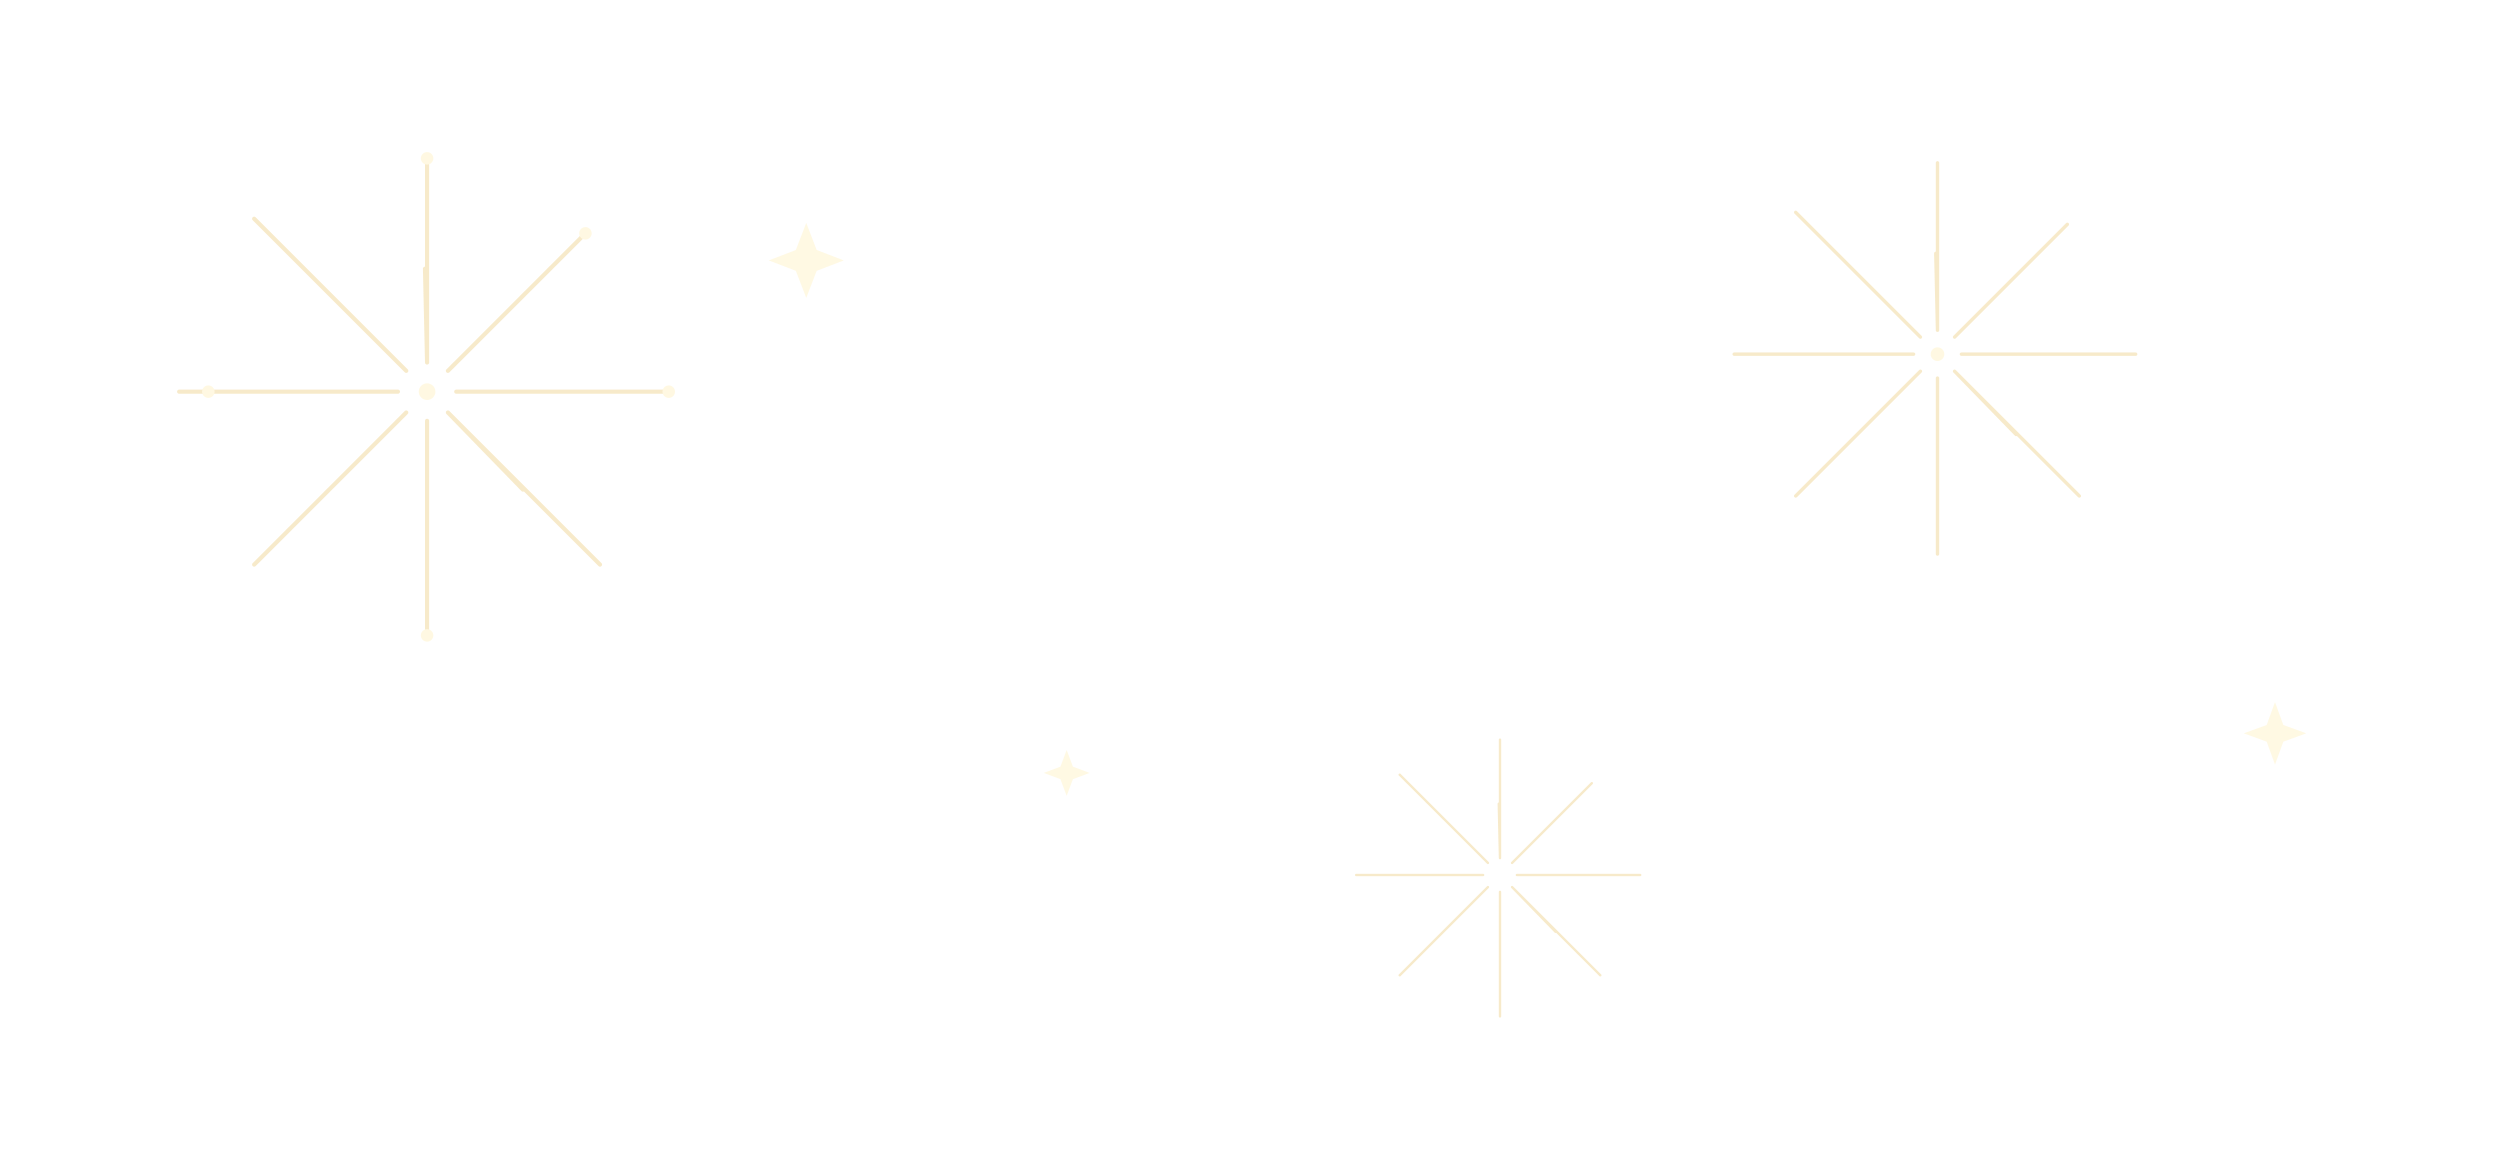
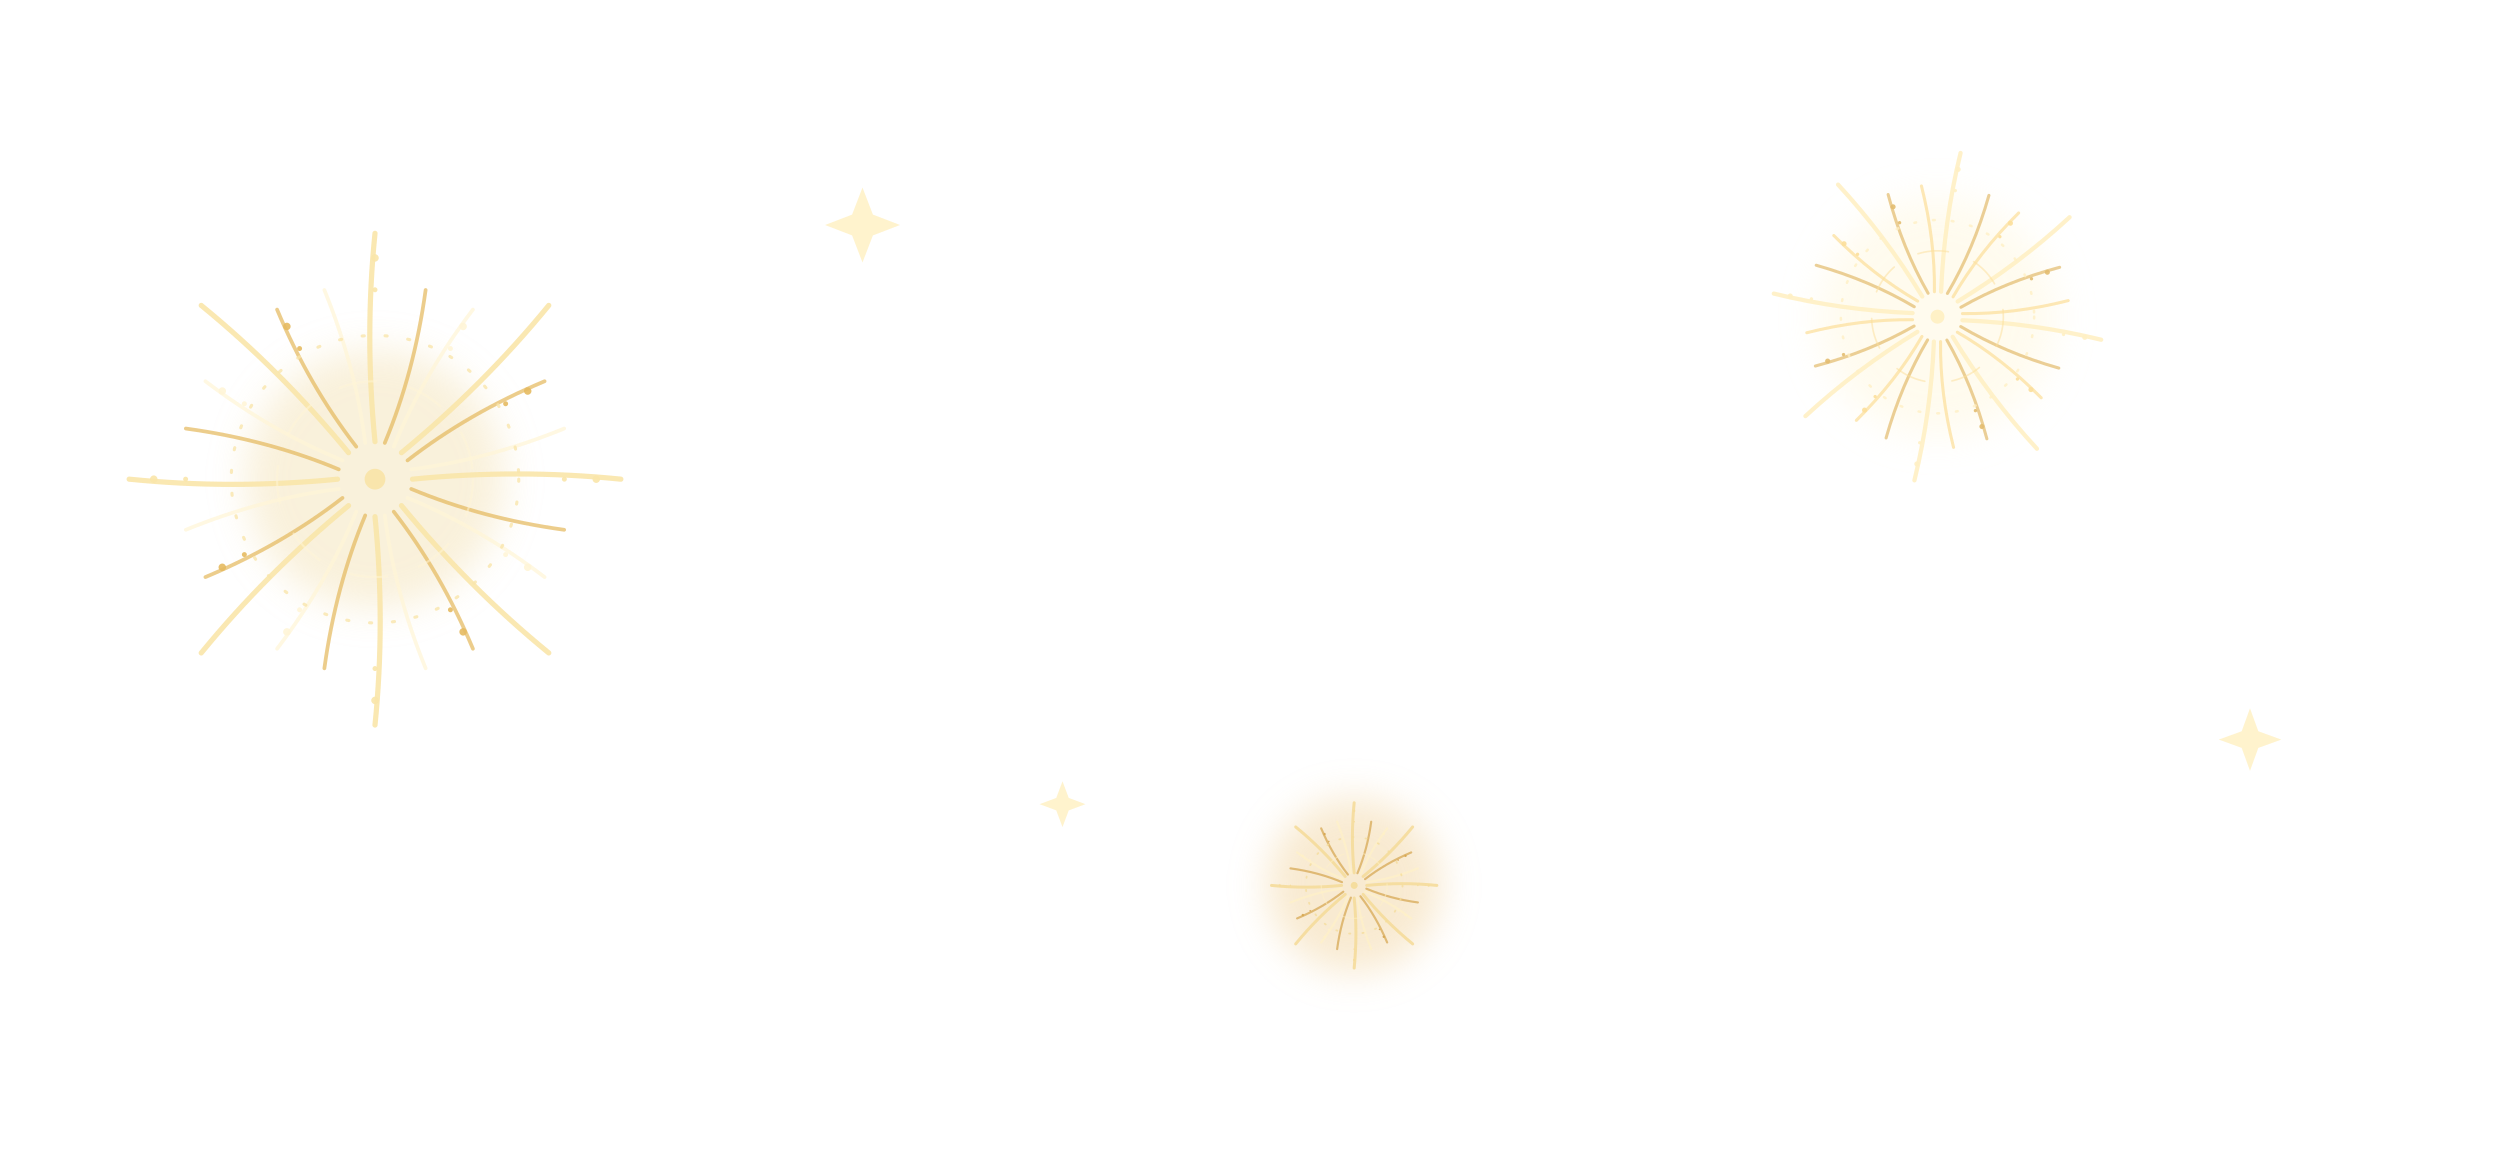
<svg xmlns="http://www.w3.org/2000/svg" viewBox="0 0 1200 560" fill="none">
-   <g stroke="#edcf86" stroke-width="2" stroke-linecap="round" opacity=".44">
-     <g transform="translate(205 188)">
-       <path d="M0-14V-112M10-10 76-76M14 0h102M10 10l73 73M0 14v103M-10 10l-73 73M-14 0h-105M-10-10l-73-73M0-14l-1-45M10-10l37-37M14 0h50M10 10l36 37M0 14v51M-10 10l-37 37M-14 0h-51M-10-10l-37-37" />
-       <circle r="4" fill="#fff0bd" stroke="none" />
-       <circle cx="0" cy="-112" r="3" fill="#fff0bd" stroke="none" />
-       <circle cx="76" cy="-76" r="3" fill="#fff0bd" stroke="none" />
-       <circle cx="116" r="3" fill="#fff0bd" stroke="none" />
-       <circle cy="117" r="3" fill="#fff0bd" stroke="none" />
-       <circle cx="-105" r="3" fill="#fff0bd" stroke="none" />
-     </g>
-     <g transform="translate(930 170) scale(.82)">
-       <path d="M0-14V-112M10-10 76-76M14 0h102M10 10l73 73M0 14v103M-10 10l-73 73M-14 0h-105M-10-10l-73-73M0-14l-1-45M10-10l37-37M14 0h50M10 10l36 37M0 14v51M-10 10l-37 37M-14 0h-51M-10-10l-37-37" />
-       <circle r="4" fill="#fff0bd" stroke="none" />
-     </g>
-     <g transform="translate(720 420) scale(.58)">
-       <path d="M0-14V-112M10-10 76-76M14 0h102M10 10l73 73M0 14v103M-10 10l-73 73M-14 0h-105M-10-10l-73-73M0-14l-1-45M10-10l37-37M14 0h50M10 10l36 37M0 14v51M-10 10l-37 37M-14 0h-51M-10-10l-37-37" />
-     </g>
+   <defs>
+     <radialGradient id="glow">
+       <stop stop-color="#fff5d0" stop-opacity="1" />
+       <stop offset="1" stop-color="#edc56f" stop-opacity="0" />
+     </radialGradient>
+     <filter id="soft" x="-80%" y="-80%" width="260%" height="260%">
+       <feGaussianBlur stdDeviation="9" />
+     </filter>
+   </defs>
+   <g opacity=".28" filter="url(#soft)">
+     <circle cx="180" cy="230" r="62" fill="#eacb7c" />
+     <circle cx="930" cy="152" r="57" fill="#fff1c3" />
+     <circle cx="650" cy="425" r="42" fill="#e7b458" />
  </g>
-   <g fill="#fff0bd" opacity=".42">
-     <path d="m387 107 5 13 13 5-13 5-5 13-5-13-13-5 13-5zM1092 337l4 11 11 4-11 4-4 11-4-11-11-4 11-4zM512 360l3 8 8 3-8 3-3 8-3-8-8-3 8-3z" />
+   <g transform="translate(180 230) scale(1.0)" stroke-linecap="round" fill="none">
+     <path d="M18.0 0.0 Q68.4 -5.0 118.0 0.0" stroke="#f9e5aa" stroke-width="2.5" opacity="0.9" />
+     <circle cx="90.9" cy="0.0" r="1.2" fill="#f9e5aa" opacity=".9" />
+     <circle cx="106.2" cy="0.0" r="1.8" fill="#f9e5aa" opacity=".9" />
+     <path d="M17.4 4.7 Q51.4 18.9 90.8 24.3" stroke="#e5ba60" stroke-width="1.8" opacity="0.72" />
+     <path d="M15.6 9.0 Q49.7 22.9 81.4 47.0" stroke="#fff5d7" stroke-width="1.8" opacity="0.72" />
+     <circle cx="62.7" cy="36.2" r="1.2" fill="#fff5d7" opacity=".9" />
+     <circle cx="73.3" cy="42.3" r="1.8" fill="#fff5d7" opacity=".9" />
+     <path d="M12.7 12.7 Q44.9 51.9 83.4 83.4" stroke="#f9e5aa" stroke-width="2.5" opacity="0.9" />
+     <path d="M9.0 15.6 Q31.6 44.7 47.0 81.4" stroke="#e5ba60" stroke-width="1.8" opacity="0.72" />
+     <circle cx="36.2" cy="62.7" r="1.2" fill="#e5ba60" opacity=".9" />
+     <circle cx="42.3" cy="73.3" r="1.8" fill="#e5ba60" opacity=".9" />
+     <path d="M4.7 17.4 Q9.3 54.0 24.3 90.8" stroke="#fff5d7" stroke-width="1.8" opacity="0.72" />
+     <path d="M0.0 18.0 Q5.0 68.4 0.0 118.0" stroke="#f9e5aa" stroke-width="2.5" opacity="0.9" />
+     <circle cx="0.0" cy="90.9" r="1.2" fill="#f9e5aa" opacity=".9" />
+     <circle cx="0.0" cy="106.2" r="1.8" fill="#f9e5aa" opacity=".9" />
+     <path d="M-4.7 17.4 Q-18.9 51.4 -24.3 90.8" stroke="#e5ba60" stroke-width="1.8" opacity="0.72" />
+     <path d="M-9.0 15.6 Q-22.9 49.7 -47.0 81.4" stroke="#fff5d7" stroke-width="1.8" opacity="0.72" />
+     <circle cx="-36.2" cy="62.7" r="1.2" fill="#fff5d7" opacity=".9" />
+     <circle cx="-42.3" cy="73.3" r="1.8" fill="#fff5d7" opacity=".9" />
+     <path d="M-12.7 12.7 Q-51.9 44.9 -83.4 83.4" stroke="#f9e5aa" stroke-width="2.5" opacity="0.9" />
+     <path d="M-15.6 9.0 Q-44.7 31.6 -81.4 47.0" stroke="#e5ba60" stroke-width="1.8" opacity="0.72" />
+     <circle cx="-62.7" cy="36.2" r="1.2" fill="#e5ba60" opacity=".9" />
+     <circle cx="-73.3" cy="42.3" r="1.8" fill="#e5ba60" opacity=".9" />
+     <path d="M-17.4 4.7 Q-54.0 9.3 -90.8 24.3" stroke="#fff5d7" stroke-width="1.8" opacity="0.72" />
+     <path d="M-18.0 0.0 Q-68.4 5.0 -118.0 0.0" stroke="#f9e5aa" stroke-width="2.5" opacity="0.9" />
+     <circle cx="-90.9" cy="0.0" r="1.2" fill="#f9e5aa" opacity=".9" />
+     <circle cx="-106.2" cy="0.0" r="1.8" fill="#f9e5aa" opacity=".9" />
+     <path d="M-17.4 -4.7 Q-51.4 -18.9 -90.8 -24.3" stroke="#e5ba60" stroke-width="1.8" opacity="0.72" />
+     <path d="M-15.6 -9.0 Q-49.7 -22.9 -81.4 -47.0" stroke="#fff5d7" stroke-width="1.8" opacity="0.72" />
+     <circle cx="-62.7" cy="-36.2" r="1.2" fill="#fff5d7" opacity=".9" />
+     <circle cx="-73.3" cy="-42.3" r="1.8" fill="#fff5d7" opacity=".9" />
+     <path d="M-12.7 -12.7 Q-44.9 -51.9 -83.4 -83.4" stroke="#f9e5aa" stroke-width="2.5" opacity="0.9" />
+     <path d="M-9.0 -15.6 Q-31.6 -44.7 -47.0 -81.4" stroke="#e5ba60" stroke-width="1.8" opacity="0.72" />
+     <circle cx="-36.2" cy="-62.7" r="1.2" fill="#e5ba60" opacity=".9" />
+     <circle cx="-42.3" cy="-73.3" r="1.8" fill="#e5ba60" opacity=".9" />
+     <path d="M-4.7 -17.4 Q-9.3 -54.0 -24.3 -90.8" stroke="#fff5d7" stroke-width="1.8" opacity="0.72" />
+     <path d="M-0.0 -18.0 Q-5.0 -68.4 -0.0 -118.0" stroke="#f9e5aa" stroke-width="2.5" opacity="0.9" />
+     <circle cx="-0.0" cy="-90.9" r="1.2" fill="#f9e5aa" opacity=".9" />
+     <circle cx="-0.0" cy="-106.2" r="1.8" fill="#f9e5aa" opacity=".9" />
+     <path d="M4.7 -17.4 Q18.9 -51.4 24.3 -90.8" stroke="#e5ba60" stroke-width="1.8" opacity="0.72" />
+     <path d="M9.0 -15.6 Q22.9 -49.7 47.0 -81.4" stroke="#fff5d7" stroke-width="1.8" opacity="0.72" />
+     <circle cx="36.2" cy="-62.7" r="1.2" fill="#fff5d7" opacity=".9" />
+     <circle cx="42.3" cy="-73.3" r="1.8" fill="#fff5d7" opacity=".9" />
+     <path d="M12.7 -12.7 Q51.9 -44.9 83.4 -83.4" stroke="#f9e5aa" stroke-width="2.5" opacity="0.9" />
+     <path d="M15.6 -9.0 Q44.7 -31.6 81.4 -47.0" stroke="#e5ba60" stroke-width="1.8" opacity="0.72" />
+     <circle cx="62.7" cy="-36.2" r="1.2" fill="#e5ba60" opacity=".9" />
+     <circle cx="73.3" cy="-42.3" r="1.8" fill="#e5ba60" opacity=".9" />
+     <path d="M17.4 -4.7 Q54.0 -9.3 90.8 -24.3" stroke="#fff5d7" stroke-width="1.8" opacity="0.72" />
+     <circle r="69.0" fill="none" stroke="#f9e5aa" stroke-width="1.5" stroke-dasharray="1 10" opacity=".78" />
+     <circle r="47.0" fill="none" stroke="#fff5d7" stroke-width="1" stroke-dasharray="18 16" opacity=".52" />
+     <circle r="5.0" fill="#f9e5aa" opacity=".95" filter="url(#glow)" />
+   </g>
+   <g transform="translate(930 152) scale(0.82)" stroke-linecap="round" fill="none">
+     <path d="M14.6 2.1 Q56.1 3.8 95.8 13.5" stroke="#fff0c4" stroke-width="2.5" opacity="0.9" />
+     <circle cx="73.8" cy="10.4" r="1.0" fill="#fff0c4" opacity=".9" />
+     <circle cx="86.2" cy="12.1" r="1.5" fill="#fff0c4" opacity=".9" />
+     <path d="M13.6 5.8 Q39.6 21.2 71.0 30.1" stroke="#e3bd70" stroke-width="1.8" opacity="0.72" />
+     <path d="M11.6 9.1 Q37.8 24.3 60.7 47.5" stroke="#fcdf9b" stroke-width="1.8" opacity="0.72" />
+     <circle cx="46.8" cy="36.5" r="1.0" fill="#fcdf9b" opacity=".9" />
+     <circle cx="54.7" cy="42.7" r="1.5" fill="#fcdf9b" opacity=".9" />
+     <path d="M8.9 11.8 Q30.5 47.3 58.2 77.3" stroke="#fff0c4" stroke-width="2.5" opacity="0.9" />
+     <path d="M5.5 13.7 Q20.5 39.9 28.9 71.5" stroke="#e3bd70" stroke-width="1.8" opacity="0.72" />
+     <circle cx="22.2" cy="55.0" r="1.0" fill="#e3bd70" opacity=".9" />
+     <circle cx="26.0" cy="64.3" r="1.5" fill="#e3bd70" opacity=".9" />
+     <path d="M1.8 14.6 Q1.4 44.9 9.4 76.5" stroke="#fcdf9b" stroke-width="1.8" opacity="0.72" />
+     <path d="M-2.1 14.6 Q-3.8 56.1 -13.5 95.8" stroke="#fff0c4" stroke-width="2.5" opacity="0.9" />
+     <circle cx="-10.4" cy="73.8" r="1.0" fill="#fff0c4" opacity=".9" />
+     <circle cx="-12.1" cy="86.2" r="1.5" fill="#fff0c4" opacity=".9" />
+     <path d="M-5.8 13.6 Q-21.2 39.6 -30.1 71.0" stroke="#e3bd70" stroke-width="1.8" opacity="0.72" />
+     <path d="M-9.1 11.6 Q-24.3 37.8 -47.5 60.7" stroke="#fcdf9b" stroke-width="1.8" opacity="0.72" />
+     <circle cx="-36.5" cy="46.8" r="1.0" fill="#fcdf9b" opacity=".9" />
+     <circle cx="-42.7" cy="54.7" r="1.5" fill="#fcdf9b" opacity=".9" />
+     <path d="M-11.8 8.9 Q-47.3 30.5 -77.3 58.2" stroke="#fff0c4" stroke-width="2.5" opacity="0.9" />
+     <path d="M-13.7 5.5 Q-39.9 20.5 -71.5 28.9" stroke="#e3bd70" stroke-width="1.8" opacity="0.72" />
+     <circle cx="-55.0" cy="22.2" r="1.0" fill="#e3bd70" opacity=".9" />
+     <circle cx="-64.3" cy="26.0" r="1.5" fill="#e3bd70" opacity=".9" />
+     <path d="M-14.6 1.8 Q-44.9 1.4 -76.5 9.4" stroke="#fcdf9b" stroke-width="1.8" opacity="0.72" />
+     <path d="M-14.6 -2.1 Q-56.1 -3.8 -95.8 -13.5" stroke="#fff0c4" stroke-width="2.5" opacity="0.9" />
+     <circle cx="-73.8" cy="-10.4" r="1.0" fill="#fff0c4" opacity=".9" />
+     <circle cx="-86.2" cy="-12.1" r="1.5" fill="#fff0c4" opacity=".9" />
+     <path d="M-13.6 -5.8 Q-39.6 -21.2 -71.0 -30.1" stroke="#e3bd70" stroke-width="1.8" opacity="0.72" />
+     <path d="M-11.6 -9.1 Q-37.8 -24.3 -60.7 -47.5" stroke="#fcdf9b" stroke-width="1.8" opacity="0.72" />
+     <circle cx="-46.8" cy="-36.5" r="1.0" fill="#fcdf9b" opacity=".9" />
+     <circle cx="-54.7" cy="-42.7" r="1.5" fill="#fcdf9b" opacity=".9" />
+     <path d="M-8.9 -11.8 Q-30.5 -47.3 -58.2 -77.3" stroke="#fff0c4" stroke-width="2.5" opacity="0.9" />
+     <path d="M-5.5 -13.7 Q-20.5 -39.9 -28.9 -71.5" stroke="#e3bd70" stroke-width="1.8" opacity="0.72" />
+     <circle cx="-22.2" cy="-55.0" r="1.0" fill="#e3bd70" opacity=".9" />
+     <circle cx="-26.0" cy="-64.3" r="1.5" fill="#e3bd70" opacity=".9" />
+     <path d="M-1.8 -14.6 Q-1.4 -44.9 -9.4 -76.5" stroke="#fcdf9b" stroke-width="1.8" opacity="0.72" />
+     <path d="M2.1 -14.6 Q3.8 -56.1 13.5 -95.8" stroke="#fff0c4" stroke-width="2.5" opacity="0.9" />
+     <circle cx="10.4" cy="-73.8" r="1.0" fill="#fff0c4" opacity=".9" />
+     <circle cx="12.1" cy="-86.2" r="1.5" fill="#fff0c4" opacity=".9" />
+     <path d="M5.8 -13.6 Q21.2 -39.6 30.1 -71.0" stroke="#e3bd70" stroke-width="1.8" opacity="0.72" />
+     <path d="M9.1 -11.6 Q24.3 -37.8 47.5 -60.7" stroke="#fcdf9b" stroke-width="1.8" opacity="0.72" />
+     <circle cx="36.5" cy="-46.8" r="1.0" fill="#fcdf9b" opacity=".9" />
+     <circle cx="42.7" cy="-54.7" r="1.5" fill="#fcdf9b" opacity=".9" />
+     <path d="M11.8 -8.9 Q47.3 -30.5 77.3 -58.2" stroke="#fff0c4" stroke-width="2.5" opacity="0.9" />
+     <path d="M13.7 -5.5 Q39.9 -20.5 71.5 -28.9" stroke="#e3bd70" stroke-width="1.8" opacity="0.72" />
+     <circle cx="55.0" cy="-22.2" r="1.0" fill="#e3bd70" opacity=".9" />
+     <circle cx="64.3" cy="-26.0" r="1.5" fill="#e3bd70" opacity=".9" />
+     <path d="M14.6 -1.8 Q44.9 -1.4 76.5 -9.4" stroke="#fcdf9b" stroke-width="1.8" opacity="0.72" />
+     <circle r="56.58" fill="none" stroke="#fff0c4" stroke-width="1.5" stroke-dasharray="1 10" opacity=".78" />
+     <circle r="38.54" fill="none" stroke="#fcdf9b" stroke-width="1" stroke-dasharray="18 16" opacity=".52" />
+     <circle r="4.1" fill="#fff0c4" opacity=".95" filter="url(#glow)" />
+   </g>
+   <g transform="translate(650 425) scale(0.58)" stroke-linecap="round" fill="none">
+     <path d="M10.4 0.0 Q39.7 -2.9 68.4 0.0" stroke="#f5dc9b" stroke-width="2.5" opacity="0.9" />
+     <circle cx="52.7" cy="0.0" r="0.7" fill="#f5dc9b" opacity=".9" />
+     <circle cx="61.6" cy="0.0" r="1.0" fill="#f5dc9b" opacity=".9" />
+     <path d="M10.1 2.7 Q29.8 11.0 52.7 14.1" stroke="#d6a650" stroke-width="1.8" opacity="0.72" />
+     <path d="M9.0 5.2 Q28.8 13.3 47.2 27.3" stroke="#fff1c7" stroke-width="1.8" opacity="0.72" />
+     <circle cx="36.4" cy="21.0" r="0.7" fill="#fff1c7" opacity=".9" />
+     <circle cx="42.5" cy="24.5" r="1.0" fill="#fff1c7" opacity=".9" />
+     <path d="M7.4 7.4 Q26.0 30.1 48.4 48.4" stroke="#f5dc9b" stroke-width="2.5" opacity="0.9" />
+     <path d="M5.2 9.0 Q18.3 25.9 27.3 47.2" stroke="#d6a650" stroke-width="1.8" opacity="0.72" />
+     <circle cx="21.0" cy="36.4" r="0.7" fill="#d6a650" opacity=".9" />
+     <circle cx="24.5" cy="42.5" r="1.0" fill="#d6a650" opacity=".9" />
+     <path d="M2.7 10.1 Q5.4 31.3 14.1 52.7" stroke="#fff1c7" stroke-width="1.8" opacity="0.72" />
+     <path d="M0.0 10.4 Q2.9 39.7 0.0 68.4" stroke="#f5dc9b" stroke-width="2.5" opacity="0.9" />
+     <circle cx="0.0" cy="52.7" r="0.7" fill="#f5dc9b" opacity=".9" />
+     <circle cx="0.0" cy="61.6" r="1.0" fill="#f5dc9b" opacity=".9" />
+     <path d="M-2.7 10.1 Q-11.0 29.8 -14.1 52.7" stroke="#d6a650" stroke-width="1.8" opacity="0.72" />
+     <path d="M-5.2 9.0 Q-13.3 28.8 -27.3 47.2" stroke="#fff1c7" stroke-width="1.8" opacity="0.72" />
+     <circle cx="-21.0" cy="36.4" r="0.7" fill="#fff1c7" opacity=".9" />
+     <circle cx="-24.5" cy="42.5" r="1.0" fill="#fff1c7" opacity=".9" />
+     <path d="M-7.4 7.4 Q-30.1 26.0 -48.4 48.4" stroke="#f5dc9b" stroke-width="2.5" opacity="0.9" />
+     <path d="M-9.0 5.2 Q-25.9 18.3 -47.2 27.3" stroke="#d6a650" stroke-width="1.8" opacity="0.72" />
+     <circle cx="-36.4" cy="21.0" r="0.7" fill="#d6a650" opacity=".9" />
+     <circle cx="-42.5" cy="24.5" r="1.0" fill="#d6a650" opacity=".9" />
+     <path d="M-10.1 2.7 Q-31.3 5.4 -52.7 14.1" stroke="#fff1c7" stroke-width="1.8" opacity="0.72" />
+     <path d="M-10.4 0.0 Q-39.7 2.9 -68.4 0.0" stroke="#f5dc9b" stroke-width="2.5" opacity="0.9" />
+     <circle cx="-52.7" cy="0.0" r="0.7" fill="#f5dc9b" opacity=".9" />
+     <circle cx="-61.6" cy="0.0" r="1.0" fill="#f5dc9b" opacity=".9" />
+     <path d="M-10.1 -2.7 Q-29.8 -11.0 -52.7 -14.1" stroke="#d6a650" stroke-width="1.8" opacity="0.72" />
+     <path d="M-9.0 -5.2 Q-28.8 -13.3 -47.2 -27.3" stroke="#fff1c7" stroke-width="1.8" opacity="0.72" />
+     <circle cx="-36.4" cy="-21.0" r="0.7" fill="#fff1c7" opacity=".9" />
+     <circle cx="-42.5" cy="-24.5" r="1.0" fill="#fff1c7" opacity=".9" />
+     <path d="M-7.4 -7.4 Q-26.0 -30.1 -48.4 -48.4" stroke="#f5dc9b" stroke-width="2.5" opacity="0.9" />
+     <path d="M-5.2 -9.0 Q-18.3 -25.9 -27.3 -47.2" stroke="#d6a650" stroke-width="1.8" opacity="0.72" />
+     <circle cx="-21.0" cy="-36.4" r="0.7" fill="#d6a650" opacity=".9" />
+     <circle cx="-24.5" cy="-42.5" r="1.0" fill="#d6a650" opacity=".9" />
+     <path d="M-2.7 -10.1 Q-5.4 -31.3 -14.1 -52.7" stroke="#fff1c7" stroke-width="1.8" opacity="0.72" />
+     <path d="M-0.0 -10.4 Q-2.9 -39.7 -0.0 -68.4" stroke="#f5dc9b" stroke-width="2.5" opacity="0.9" />
+     <circle cx="-0.0" cy="-52.7" r="0.7" fill="#f5dc9b" opacity=".9" />
+     <circle cx="-0.0" cy="-61.6" r="1.0" fill="#f5dc9b" opacity=".9" />
+     <path d="M2.7 -10.1 Q11.0 -29.8 14.1 -52.7" stroke="#d6a650" stroke-width="1.8" opacity="0.72" />
+     <path d="M5.2 -9.0 Q13.3 -28.8 27.3 -47.2" stroke="#fff1c7" stroke-width="1.8" opacity="0.72" />
+     <circle cx="21.0" cy="-36.4" r="0.7" fill="#fff1c7" opacity=".9" />
+     <circle cx="24.5" cy="-42.5" r="1.0" fill="#fff1c7" opacity=".9" />
+     <path d="M7.4 -7.4 Q30.1 -26.0 48.4 -48.4" stroke="#f5dc9b" stroke-width="2.5" opacity="0.9" />
+     <path d="M9.0 -5.2 Q25.9 -18.3 47.2 -27.3" stroke="#d6a650" stroke-width="1.8" opacity="0.72" />
+     <circle cx="36.4" cy="-21.0" r="0.7" fill="#d6a650" opacity=".9" />
+     <circle cx="42.5" cy="-24.5" r="1.0" fill="#d6a650" opacity=".9" />
+     <path d="M10.1 -2.7 Q31.3 -5.4 52.7 -14.1" stroke="#fff1c7" stroke-width="1.8" opacity="0.72" />
+     <circle r="40.02" fill="none" stroke="#f5dc9b" stroke-width="1.5" stroke-dasharray="1 10" opacity=".78" />
+     <circle r="27.26" fill="none" stroke="#fff1c7" stroke-width="1" stroke-dasharray="18 16" opacity=".52" />
+     <circle r="2.9" fill="#f5dc9b" opacity=".95" filter="url(#glow)" />
+   </g>
+   <g fill="#fff0c1" opacity=".8">
+     <path d="m414 90 5 13 13 5-13 5-5 13-5-13-13-5 13-5zM1080 340l4 11 11 4-11 4-4 11-4-11-11-4 11-4zM510 375l3 8 8 3-8 3-3 8-3-8-8-3 8-3z" />
  </g>
</svg>
